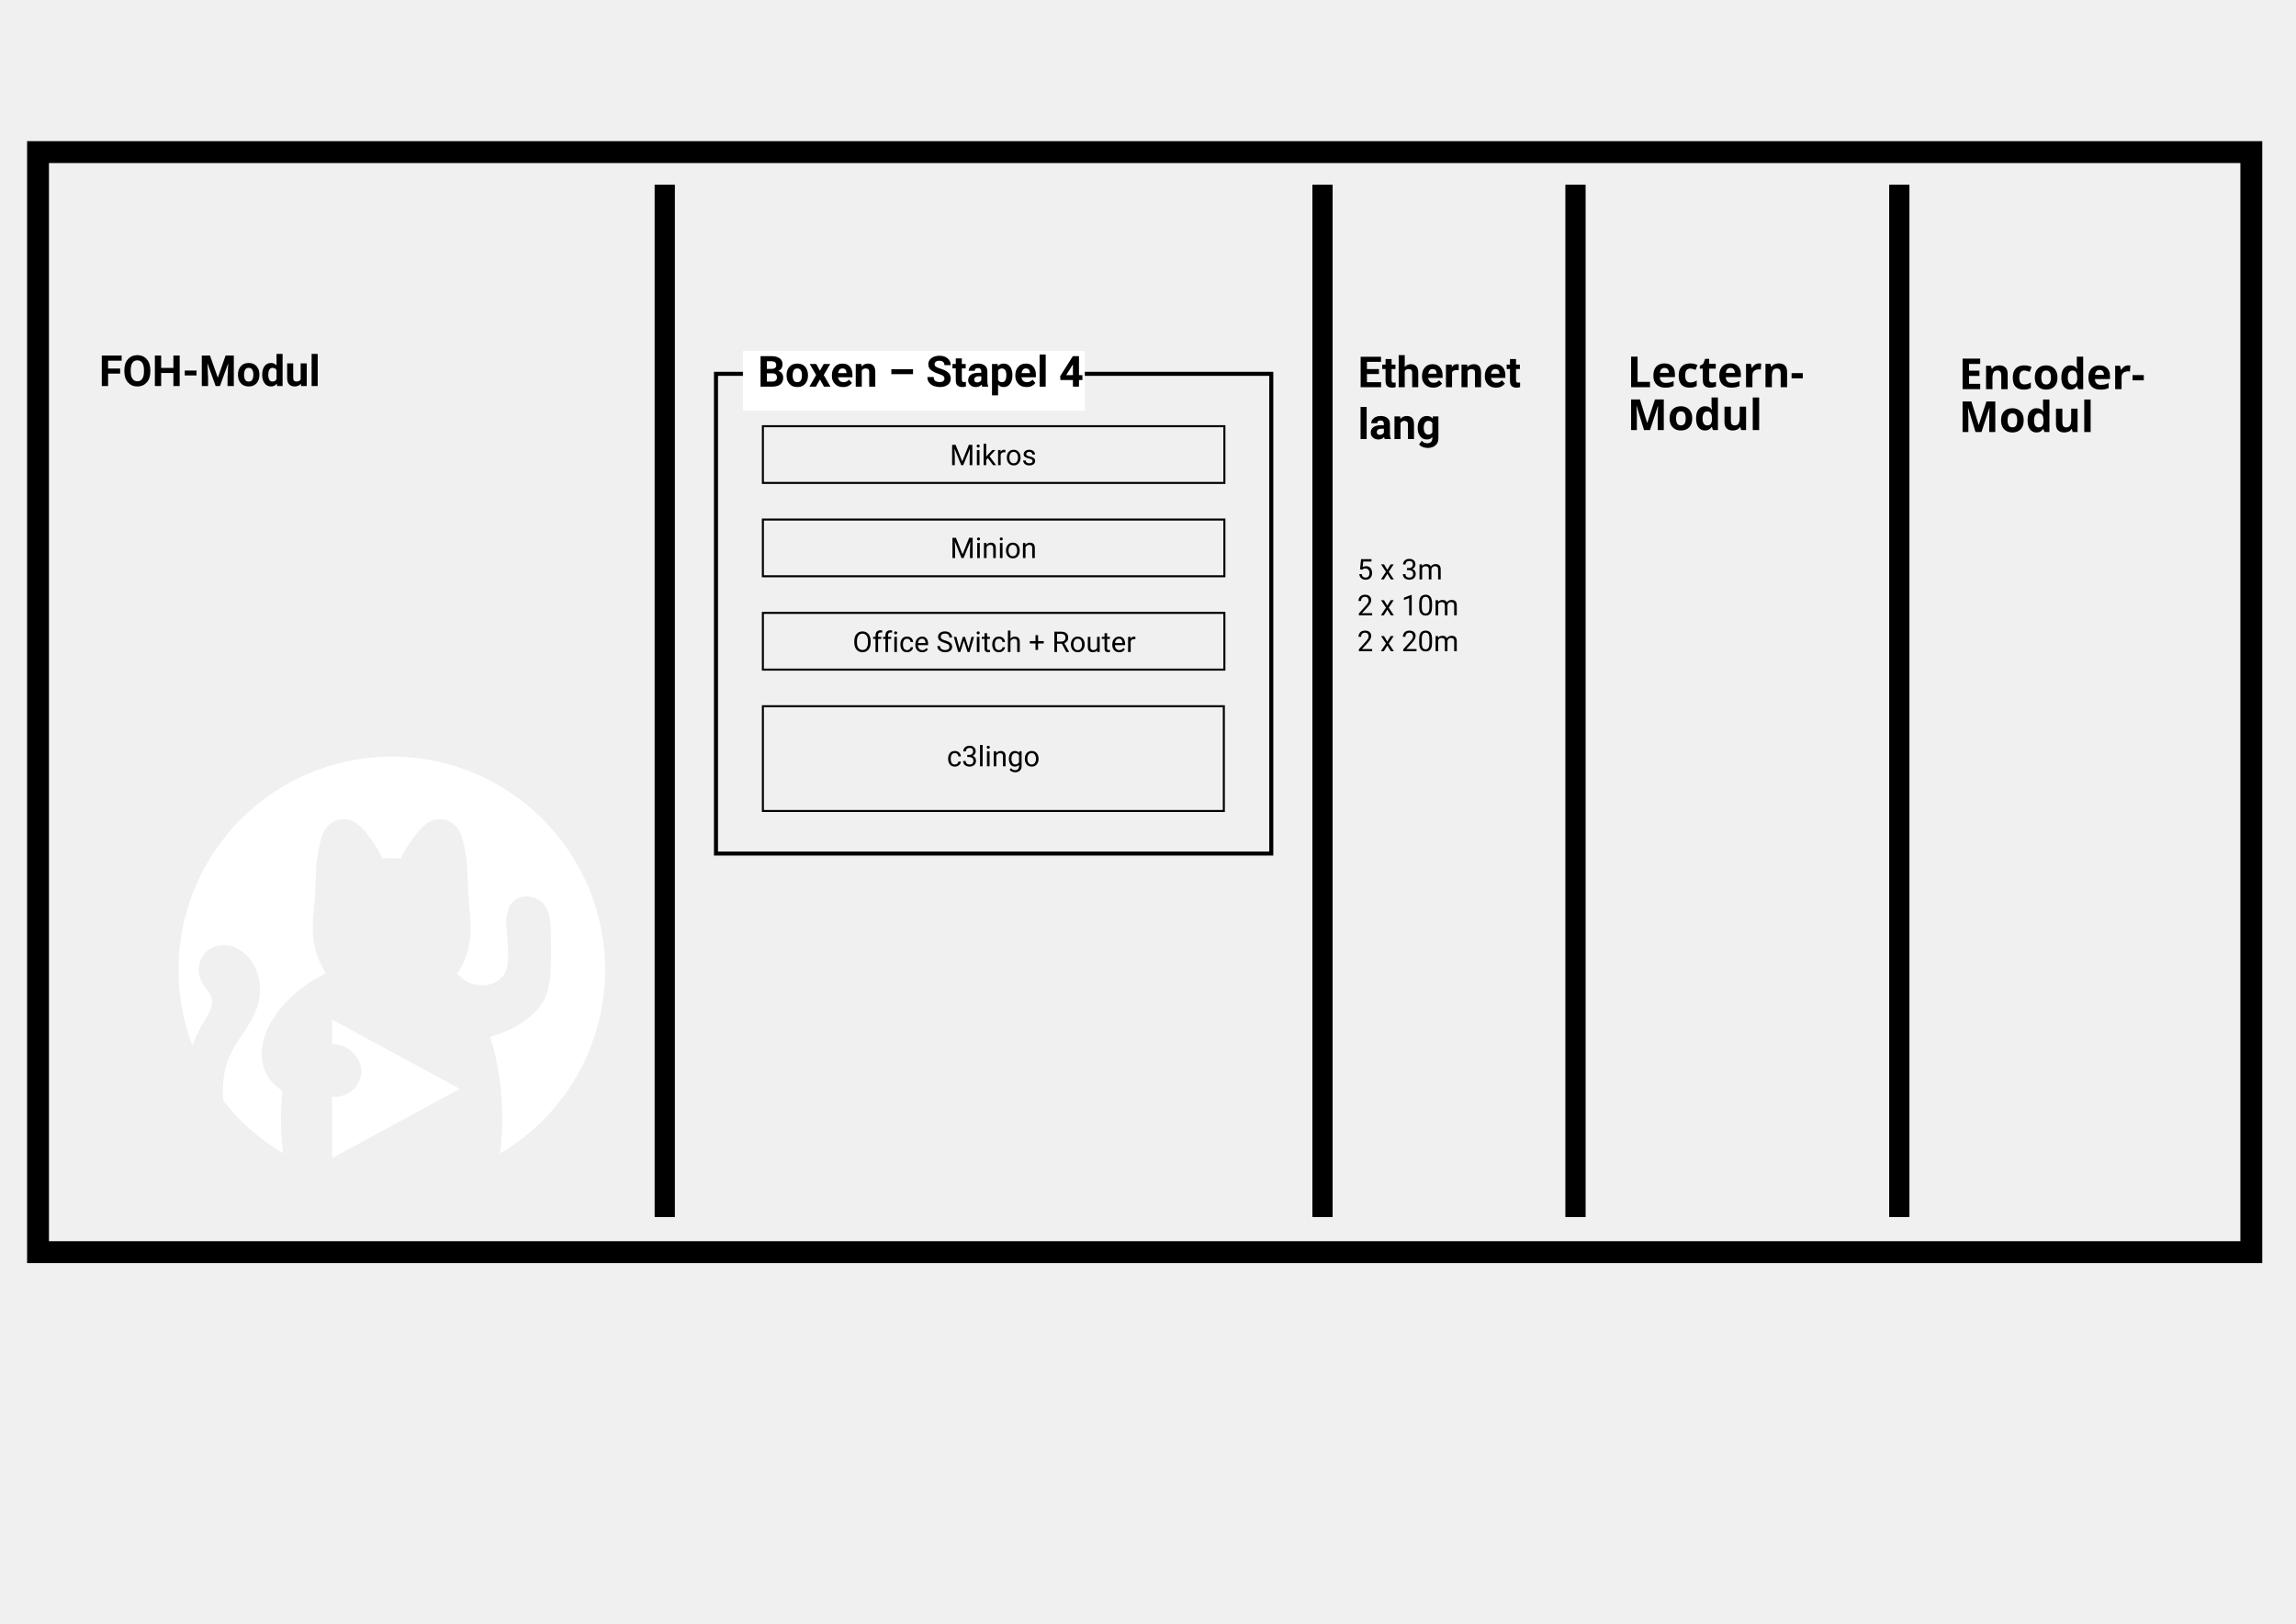
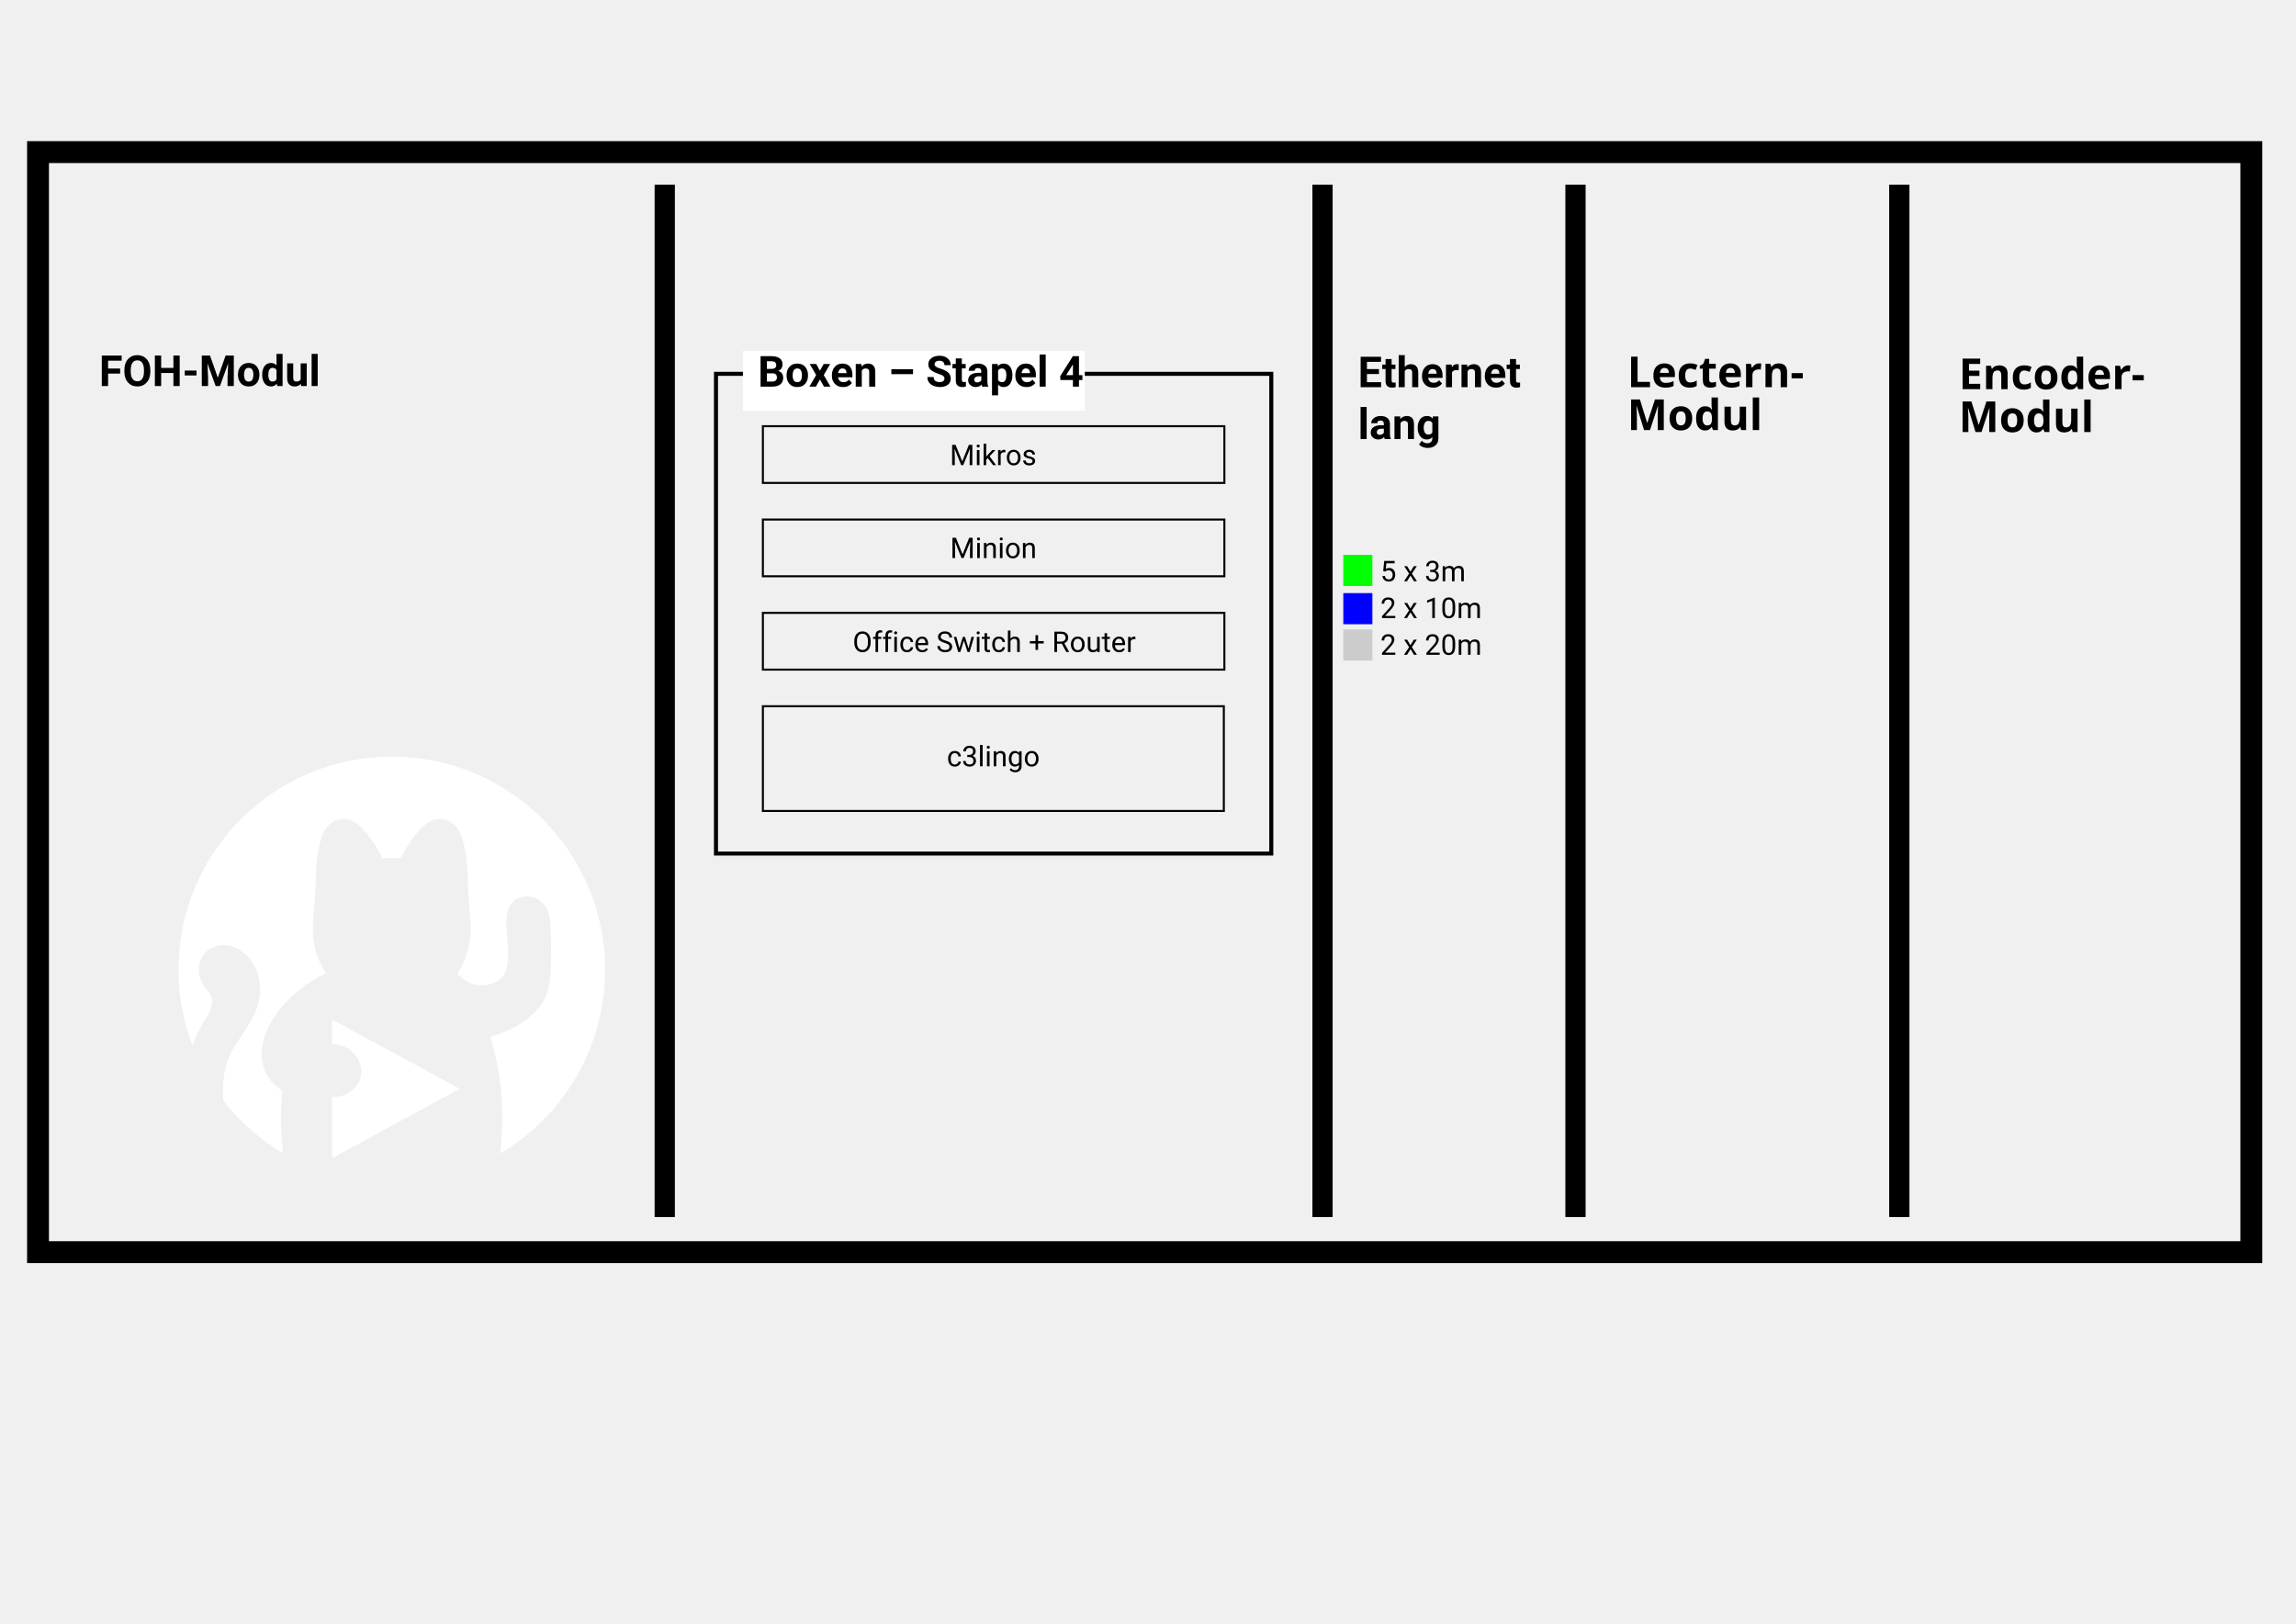
<svg xmlns="http://www.w3.org/2000/svg" version="1.1" id="svg633" width="420mm" height="297mm" viewBox="0 0 1587.402 1122.52">
  <defs id="defs637">
    <rect x="1526.226" y="821.026" width="758.121" height="66.044" id="rect2995" />
  </defs>
  <g id="g641" transform="matrix(1.333333,0,0,1.333333,0,9.352231e-5)">
    <g id="g643">
      <text xml:space="preserve" transform="matrix(0.75,0,0,0.75,0,-7.0141734e-5)" id="text2993" style="font-style:normal;font-variant:normal;font-weight:normal;font-stretch:normal;font-size:53.333px;line-height:125%;font-family:Ubuntu;-inkscape-font-specification:'Ubuntu, Normal';font-variant-ligatures:normal;font-variant-caps:normal;font-variant-numeric:normal;font-feature-settings:normal;text-align:start;letter-spacing:0px;word-spacing:0px;writing-mode:lr-tb;white-space:pre;shape-inside:url(#rect2995);display:inline;fill:#000000;fill-opacity:1;stroke:none;stroke-width:1px;stroke-linecap:butt;stroke-linejoin:miter;stroke-opacity:1" />
      <g id="g1" transform="matrix(0.3702194,0,0,0.3702194,-12.1122,95.75682)">
        <g id="g645">
          <path d="M 963.781,0 V 1445.668" style="fill:none;stroke:#000000;stroke-width:28.346;stroke-linecap:butt;stroke-linejoin:miter;stroke-miterlimit:4;stroke-dasharray:none;stroke-opacity:1" id="path647" />
        </g>
        <g id="g649">
          <path d="M 1885.039,0 V 1445.668" style="fill:none;stroke:#000000;stroke-width:28.346;stroke-linecap:butt;stroke-linejoin:miter;stroke-miterlimit:4;stroke-dasharray:none;stroke-opacity:1" id="path651" />
        </g>
        <g id="g653">
          <path d="M 2239.371,0 V 1445.668" style="fill:none;stroke:#000000;stroke-width:28.346;stroke-linecap:butt;stroke-linejoin:miter;stroke-miterlimit:4;stroke-dasharray:none;stroke-opacity:1" id="path655" />
        </g>
        <g id="g657">
          <path d="M 2692.914,0 V 1445.668" style="fill:none;stroke:#000000;stroke-width:28.346;stroke-linecap:butt;stroke-linejoin:miter;stroke-miterlimit:4;stroke-dasharray:none;stroke-opacity:1" id="path659" />
        </g>
        <text xml:space="preserve" transform="translate(171.4909,281.9382)" style="font-variant:normal;font-weight:bold;font-size:60px;font-family:Roboto;-inkscape-font-specification:Roboto-Bold;writing-mode:lr-tb;fill:#000000;fill-opacity:1;fill-rule:nonzero;stroke:none" id="text663">
          <tspan x="0 32.9 74.326 116.748 140.039 192.598 226.524 260.362 293.965" y="0" id="tspan661">FOH-Modul</tspan>
        </text>
        <g id="g665">
          <path d="m 1101.223,338.191 h 646.375 v 79.445 h -646.375 z" style="fill:none;stroke:#000000;stroke-width:2.835;stroke-linecap:butt;stroke-linejoin:miter;stroke-miterlimit:4;stroke-dasharray:none;stroke-opacity:1" id="path667" />
        </g>
        <text xml:space="preserve" style="font-variant:normal;font-weight:normal;font-size:40px;font-family:Roboto;-inkscape-font-specification:Roboto-Regular;writing-mode:lr-tb;fill:#000000;fill-opacity:1;fill-rule:nonzero;stroke:none" id="text671" x="1362.98" y="392.718">
          <tspan x="1362.98 1397.901 1407.628 1427.901 1441.056 1463.869" y="392.718" id="tspan669">Mikros</tspan>
        </text>
        <g id="g673">
          <path d="m 1101.223,468.906 h 646.375 v 79.445 h -646.375 z" style="fill:none;stroke:#000000;stroke-width:2.835;stroke-linecap:butt;stroke-linejoin:miter;stroke-miterlimit:4;stroke-dasharray:none;stroke-opacity:1" id="path675" />
        </g>
        <text xml:space="preserve" style="font-variant:normal;font-weight:normal;font-size:40px;font-family:Roboto;-inkscape-font-specification:Roboto-Regular;writing-mode:lr-tb;fill:#000000;fill-opacity:1;fill-rule:nonzero;stroke:none" id="text679" x="1363.434" y="522.847">
          <tspan x="1363.434 1398.356 1408.082 1430.172 1439.899 1462.711" y="522.847" id="tspan677">Minion</tspan>
        </text>
        <g id="g681">
          <path d="m 1101.223,599.621 h 646.375 v 79.445 h -646.375 z" style="fill:none;stroke:#000000;stroke-width:2.835;stroke-linecap:butt;stroke-linejoin:miter;stroke-miterlimit:4;stroke-dasharray:none;stroke-opacity:1" id="path683" />
        </g>
        <g id="g699">
          <path d="m 1101.223,730.34 h 645.598 v 146.703 h -645.598 z" style="fill:none;stroke:#000000;stroke-width:2.835;stroke-linecap:butt;stroke-linejoin:miter;stroke-miterlimit:4;stroke-dasharray:none;stroke-opacity:1" id="path701" />
        </g>
        <g id="g703">
          <path d="m 1035.535,264.855 h 777.75 v 671.781 h -777.75 z" style="fill:none;stroke:#000000;stroke-width:5.669;stroke-linecap:butt;stroke-linejoin:miter;stroke-miterlimit:4;stroke-dasharray:none;stroke-opacity:1" id="path705" />
        </g>
        <path d="m 1073.223,232.848 h 478.871 v 83.605 h -478.871 z" style="fill:#ffffff;fill-opacity:1;fill-rule:nonzero;stroke:none" id="path707" />
        <text xml:space="preserve" transform="translate(1094.166,282.774)" style="font-variant:normal;font-weight:bold;font-size:60px;font-family:Roboto;-inkscape-font-specification:Roboto-Bold;writing-mode:lr-tb;fill:#000000;fill-opacity:1;fill-rule:nonzero;stroke:none" id="text711">
          <tspan x="0 38.291 71.617 101.574 134.005 167.609 182.55 220.461 235.402 272.287 292.56 324.728 358.508 390.939 406.848 421.789" y="0" id="tspan709">Boxen – Stapel 4</tspan>
        </text>
        <text xml:space="preserve" transform="translate(2776.134,286.3661)" style="font-variant:normal;font-weight:bold;font-size:60px;font-family:'Noto Sans';-inkscape-font-specification:NotoSans-Bold;writing-mode:lr-tb;fill:#000000;fill-opacity:1;fill-rule:nonzero;stroke:none" id="text717">
          <tspan x="0 33.6 73.02 103.86 141 178.98 214.44 241.68" y="0" id="tspan713">Encoder-</tspan>
          <tspan x="0 56.58 93.72 131.7 171.12" y="60" id="tspan715">Modul</tspan>
        </text>
-         <text xml:space="preserve" transform="translate(1933.564,452.3532)" style="font-variant:normal;font-weight:normal;font-size:40px;font-family:Roboto;-inkscape-font-specification:Roboto-Regular;writing-mode:lr-tb;fill:#000000;fill-opacity:1;fill-rule:nonzero;stroke:none" id="text723">
-           <tspan x="0" y="0" id="tspan719" />
-           <tspan x="0" y="50.219" id="tspan1012" />
-           <tspan id="tspan721" x="0" y="100.438">5 x 3m</tspan>
-           <tspan x="0" y="150.658" id="tspan1026">2 x 10m</tspan>
-           <tspan x="0" y="200.877" id="tspan1022">2 x 20m</tspan>
-           <tspan x="0" y="251.096" id="tspan1024" />
+         <text xml:space="preserve" style="font-variant:normal;font-weight:normal;font-size:40px;font-family:Roboto;-inkscape-font-specification:Roboto-Regular;writing-mode:lr-tb;fill:#000000;fill-opacity:1;fill-rule:nonzero;stroke:none" id="text723" x="1965.977" y="452.353">
+           <tspan x="1965.977" y="452.353" id="tspan719" />
+           <tspan x="1965.977" y="503.846" id="tspan1012" />
+           <tspan id="tspan721" x="1965.977" y="555.34">5 x 3m</tspan>
+           <tspan x="1965.977" y="606.833" id="tspan1026">2 x 10m</tspan>
+           <tspan x="1965.977" y="658.326" id="tspan1022">2 x 20m</tspan>
+           <tspan x="1965.977" y="709.819" id="tspan1024" />
        </text>
        <text xml:space="preserve" transform="translate(1934.643,283.6061)" style="font-variant:normal;font-weight:bold;font-size:60px;font-family:Roboto;-inkscape-font-specification:Roboto-Bold;writing-mode:lr-tb;fill:#000000;fill-opacity:1;fill-rule:nonzero;stroke:none" id="text729">
          <tspan x="0 33.75 54.024 87.627 120.059 141.973 175.576 208.008" y="0" id="tspan725">Ethernet</tspan>
          <tspan x="0 15.908 48.076 81.68" y="72.579" id="tspan727">lang</tspan>
        </text>
        <text xml:space="preserve" transform="translate(2311.852,283.6061)" style="font-variant:normal;font-weight:bold;font-size:60px;font-family:'Noto Sans';-inkscape-font-specification:NotoSans-Bold;writing-mode:lr-tb;fill:#000000;fill-opacity:1;fill-rule:nonzero;stroke:none" id="text735">
          <tspan x="0 33.9 69.36 100.2 126.24 161.7 188.94 228.36" y="0" id="tspan731">Lectern-</tspan>
          <tspan x="0 56.58 93.72 131.7 171.12" y="60" id="tspan733">Modul</tspan>
        </text>
        <path d="m 581.473,800.926 c -164.996,0 -298.766,133.769 -298.766,298.785 0.043,36.187 6.656,72.07 19.523,105.894 4.379,-11.457 9.399,-22.644 15.727,-33.148 3.223,-5.348 6.77,-10.535 9.133,-16.293 2.371,-5.773 3.465,-12.289 1.652,-18.254 -1.031,-3.39 -2.976,-6.457 -5.082,-9.301 -2.109,-2.855 -4.418,-5.554 -6.34,-8.539 -4.886,-7.582 -7.129,-16.914 -5.859,-25.836 1.277,-8.937 6.09,-17.386 13.348,-22.75 6.468,-4.777 14.64,-6.929 22.711,-6.625 2.687,0.102 5.351,0.465 7.964,1.094 10.43,2.535 19.637,9.059 26.461,17.324 8.465,10.278 13.438,23.274 14.653,36.524 1.226,13.254 -1.219,26.75 -6.336,39.027 -9.18,22.008 -26.516,39.77 -36.059,61.617 -7.793,17.848 -10.031,37.75 -8.969,57.203 0.145,1.813 0.391,3.614 0.547,5.422 22.981,29.43 51.274,54.289 83.41,73.297 -1.961,-16.137 -2.949,-32.379 -2.964,-48.633 0.043,-12.937 0.699,-25.836 1.945,-38.601 -7.86,-5.41 -14.996,-11.735 -20.063,-19.774 -9.007,-14.328 -10.711,-32.464 -7.004,-48.98 3.711,-16.516 12.465,-31.563 22.981,-44.82 17.348,-21.856 40.012,-39.539 65.336,-51.247 -0.727,-1.003 -1.457,-2.031 -2.067,-2.894 -9.324,-15.094 -14.832,-32.484 -16.167,-50.18 -1.364,-17.898 1.457,-35.82 2.644,-53.722 0.848,-12.485 0.898,-24.985 1.629,-37.477 0.851,-14.449 2.613,-28.918 6.668,-42.809 1.469,-5.031 3.269,-10.058 6.125,-14.468 3.34,-5.184 8.09,-9.309 13.699,-11.875 6.301,-2.492 11.781,-3.028 17.871,-2.008 5.094,1.094 9.805,3.617 13.934,6.809 4.133,3.171 7.703,7.007 11.074,10.984 9.578,11.305 17.621,23.828 23.914,37.238 8.34,-1.289 16.828,-1.289 25.168,0 6.297,-13.414 14.344,-25.941 23.93,-37.246 3.367,-3.976 6.945,-7.812 11.074,-10.988 4.133,-3.188 8.84,-5.715 13.937,-6.797 6.055,-1.25 12.348,-0.547 17.977,2.008 5.609,2.578 10.363,6.715 13.695,11.914 2.86,4.394 4.657,9.398 6.129,14.437 4.047,13.891 5.813,28.36 6.664,42.797 0.727,12.496 0.789,25.031 1.641,37.508 1.184,17.906 4.031,35.805 2.676,53.695 -1.332,17.785 -6.891,34.992 -16.219,50.192 -0.73,1.156 -1.617,2.207 -2.371,3.343 5.676,6.395 13.781,11.832 20.691,14.153 7.813,2.523 16.164,2.863 24.157,0.984 4.378,-1 8.543,-2.765 12.304,-5.215 3.758,-2.457 6.891,-5.754 9.149,-9.629 2.738,-4.804 3.832,-10.336 4.437,-15.836 1.551,-14.031 0,-28.207 -1.152,-42.273 -0.793,-9.133 -1.43,-18.418 0.617,-27.355 1.387,-6.051 4.098,-11.965 8.633,-16.188 3.047,-2.785 6.722,-4.789 10.711,-5.836 3.984,-1.055 8.144,-1.281 12.218,-0.668 8.754,1.274 16.95,6.285 21.836,13.645 2.778,4.183 4.469,9.015 5.485,13.941 1.008,4.922 1.379,9.938 1.652,14.953 0.949,17.528 0.914,35.074 0.426,52.625 -0.406,15.321 -1.277,31.067 -7.402,45.106 -7.879,18.027 -23.747,31.48 -40.883,41.144 -11.535,6.453 -23.817,11.477 -36.571,14.953 11.106,35.453 16.887,74.68 16.887,114.469 -0.043,16.375 -1.078,32.734 -3.101,48.984 91.031,-53.632 146.968,-151.351 147.113,-257.007 C 880.238,934.703 746.469,800.941 581.473,800.941 Z M 497.91,1169.23 v 34.176 c 8.985,0.125 17.711,3.047 24.965,8.352 5.547,4.043 9.957,9.445 12.816,15.683 2.797,6.231 3.829,13.27 2.672,20 -1.051,6.024 -3.691,11.653 -7.644,16.317 -3.965,4.644 -8.989,8.265 -14.653,10.554 -5.754,2.333 -11.968,3.293 -18.156,2.813 v 85.988 l 178.879,-96.992 -178.887,-96.898 0.008,0.01 z" style="fill:#ffffff;fill-opacity:1;fill-rule:nonzero;stroke:none" id="path737" />
        <text xml:space="preserve" style="font-style:normal;font-variant:normal;font-weight:normal;font-stretch:normal;font-size:40px;line-height:125%;font-family:Ubuntu;-inkscape-font-specification:'Ubuntu, Normal';font-variant-ligatures:normal;font-variant-caps:normal;font-variant-numeric:normal;font-feature-settings:normal;text-align:start;letter-spacing:0px;word-spacing:0px;writing-mode:lr-tb;text-anchor:start;fill:#000000;fill-opacity:1;stroke:none;stroke-width:0.75px;stroke-linecap:butt;stroke-linejoin:miter;stroke-opacity:1" x="1226.93" y="654.353" id="text3001">
          <tspan id="tspan2999" style="font-style:normal;font-variant:normal;font-weight:normal;font-stretch:normal;font-family:Roboto;-inkscape-font-specification:Roboto;stroke-width:0.75px" x="1226.93" y="654.353">Office Switch + Router</tspan>
        </text>
        <text xml:space="preserve" style="font-style:normal;font-variant:normal;font-weight:normal;font-stretch:normal;font-size:40px;line-height:125%;font-family:Ubuntu;-inkscape-font-specification:'Ubuntu, Normal';font-variant-ligatures:normal;font-variant-caps:normal;font-variant-numeric:normal;font-feature-settings:normal;text-align:start;letter-spacing:0px;word-spacing:0px;writing-mode:lr-tb;text-anchor:start;fill:#000000;fill-opacity:1;stroke:none;stroke-width:0.75px;stroke-linecap:butt;stroke-linejoin:miter;stroke-opacity:1" x="1358.885" y="814.522" id="text3005">
          <tspan id="tspan3003" style="font-style:normal;font-variant:normal;font-weight:normal;font-stretch:normal;font-family:Roboto;-inkscape-font-specification:Roboto;stroke-width:0.75px" x="1358.885" y="814.522">c3lingo</tspan>
        </text>
      </g>
      <rect style="fill:none;stroke:#000000;stroke-width:11.339" id="rect1" width="1147.674" height="570.316" x="19.715" y="78.858" />
+       <rect style="fill:#00ff00;fill-opacity:1;fill-rule:nonzero;stroke:none;stroke-width:1.287;stroke-dasharray:none;stroke-opacity:1" id="rect1-8-3-1-3-9-7-8" width="15.083" height="16.127" x="696.54" y="287.682" />
+       <rect style="fill:#0000ff;fill-opacity:1;fill-rule:nonzero;stroke:none;stroke-width:1.287;stroke-dasharray:none;stroke-opacity:1" id="rect1-8-3-1-3-9-7-8-3" width="15.083" height="16.127" x="696.547" y="307.5" />
+       <rect style="fill:#cccccc;fill-opacity:1;fill-rule:nonzero;stroke:none;stroke-width:1.287;stroke-dasharray:none;stroke-opacity:1" id="rect1-8-3-1-3-9-7-8-3-5" width="15.083" height="16.127" x="696.535" y="326.324" />
    </g>
  </g>
</svg>
